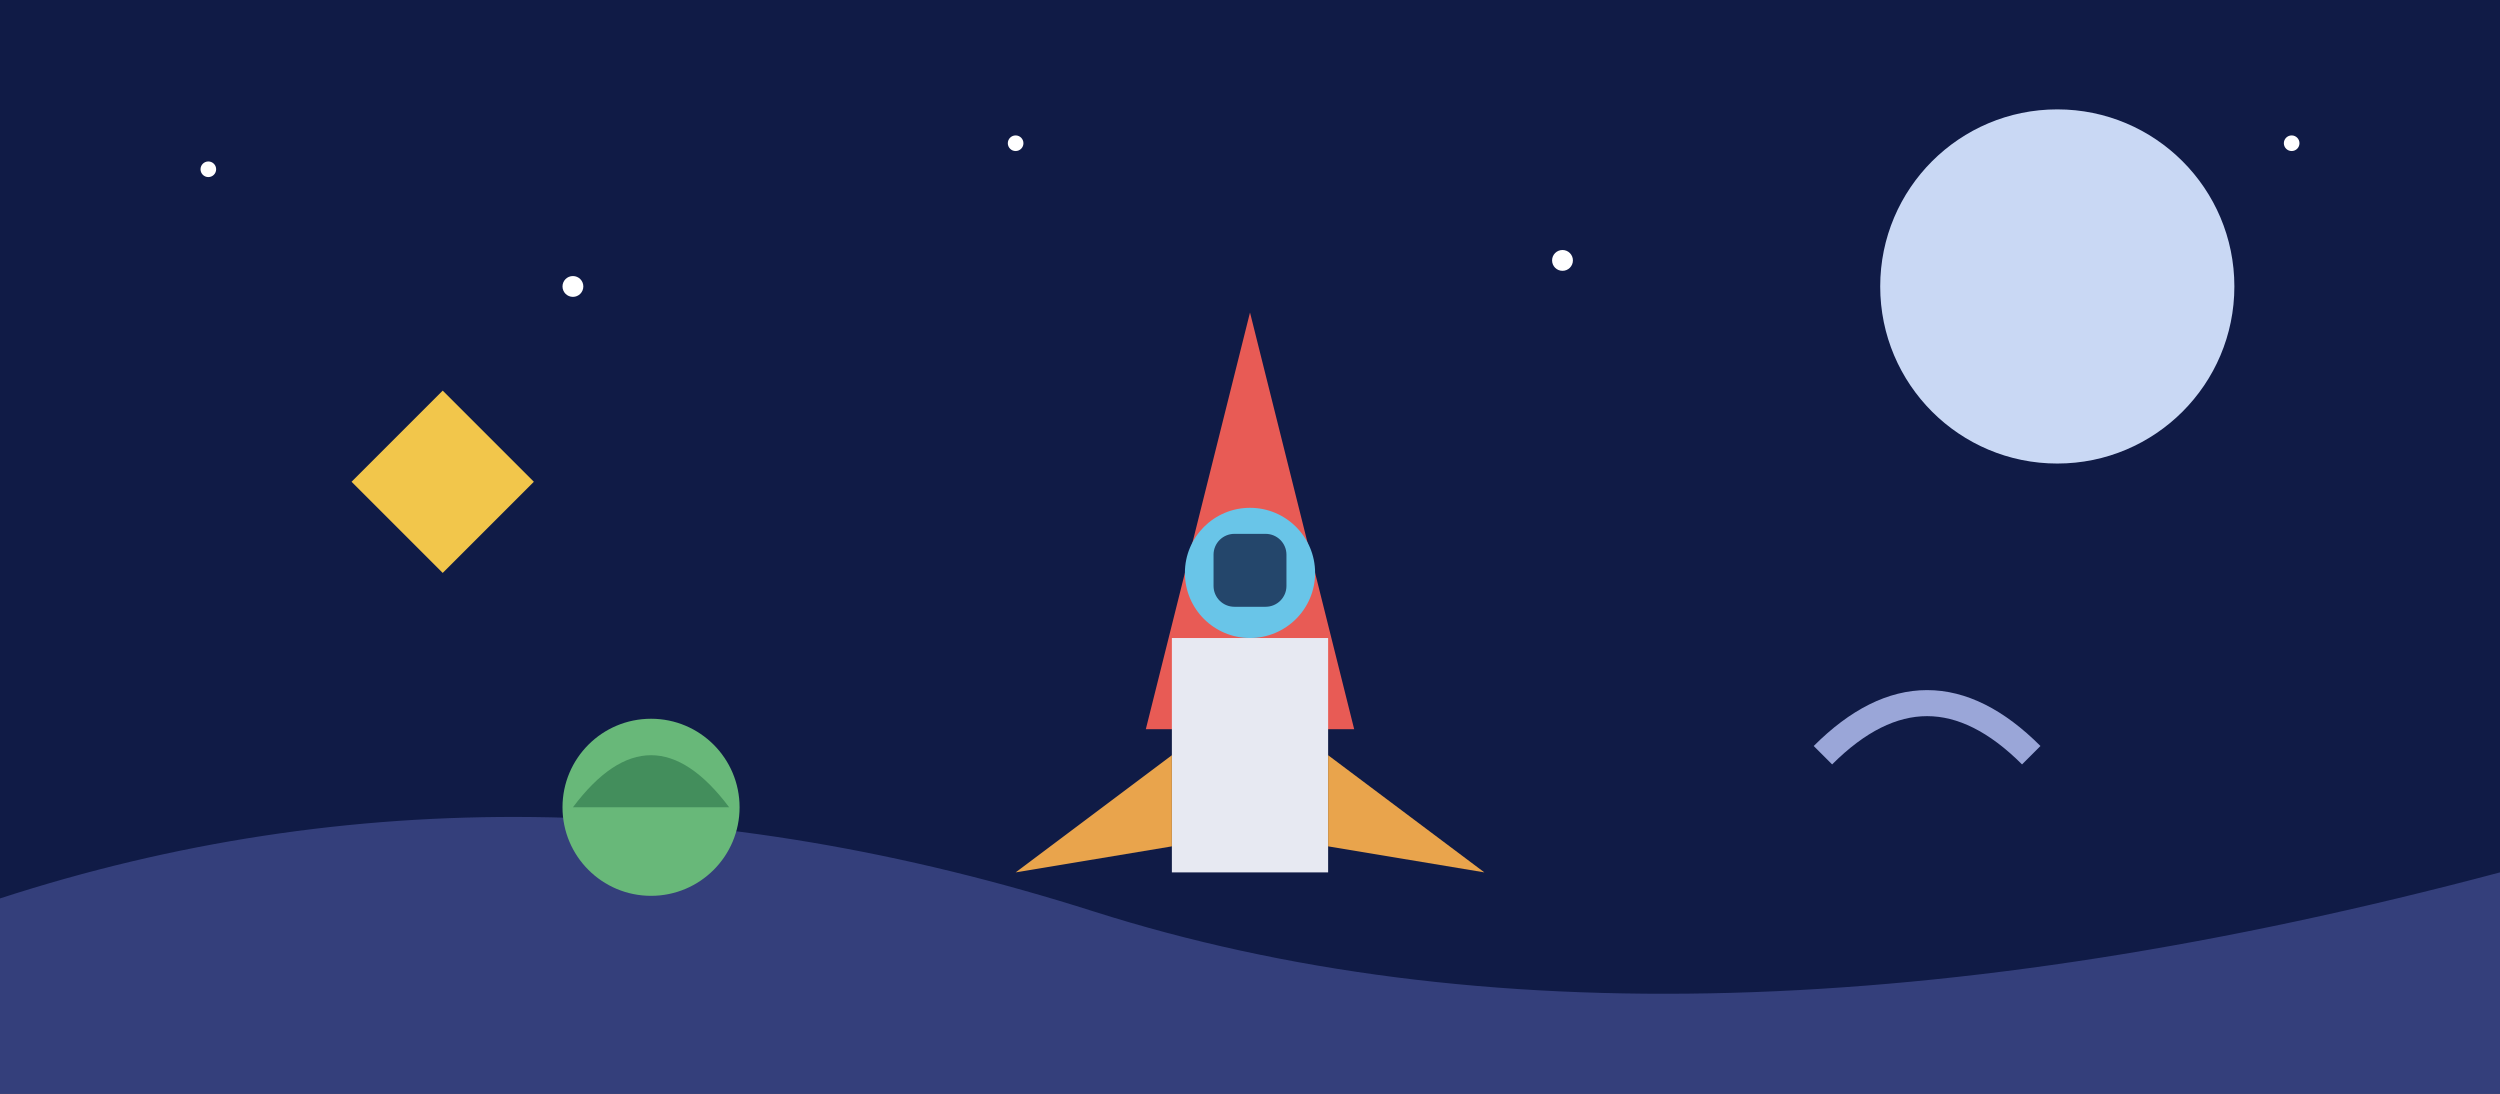
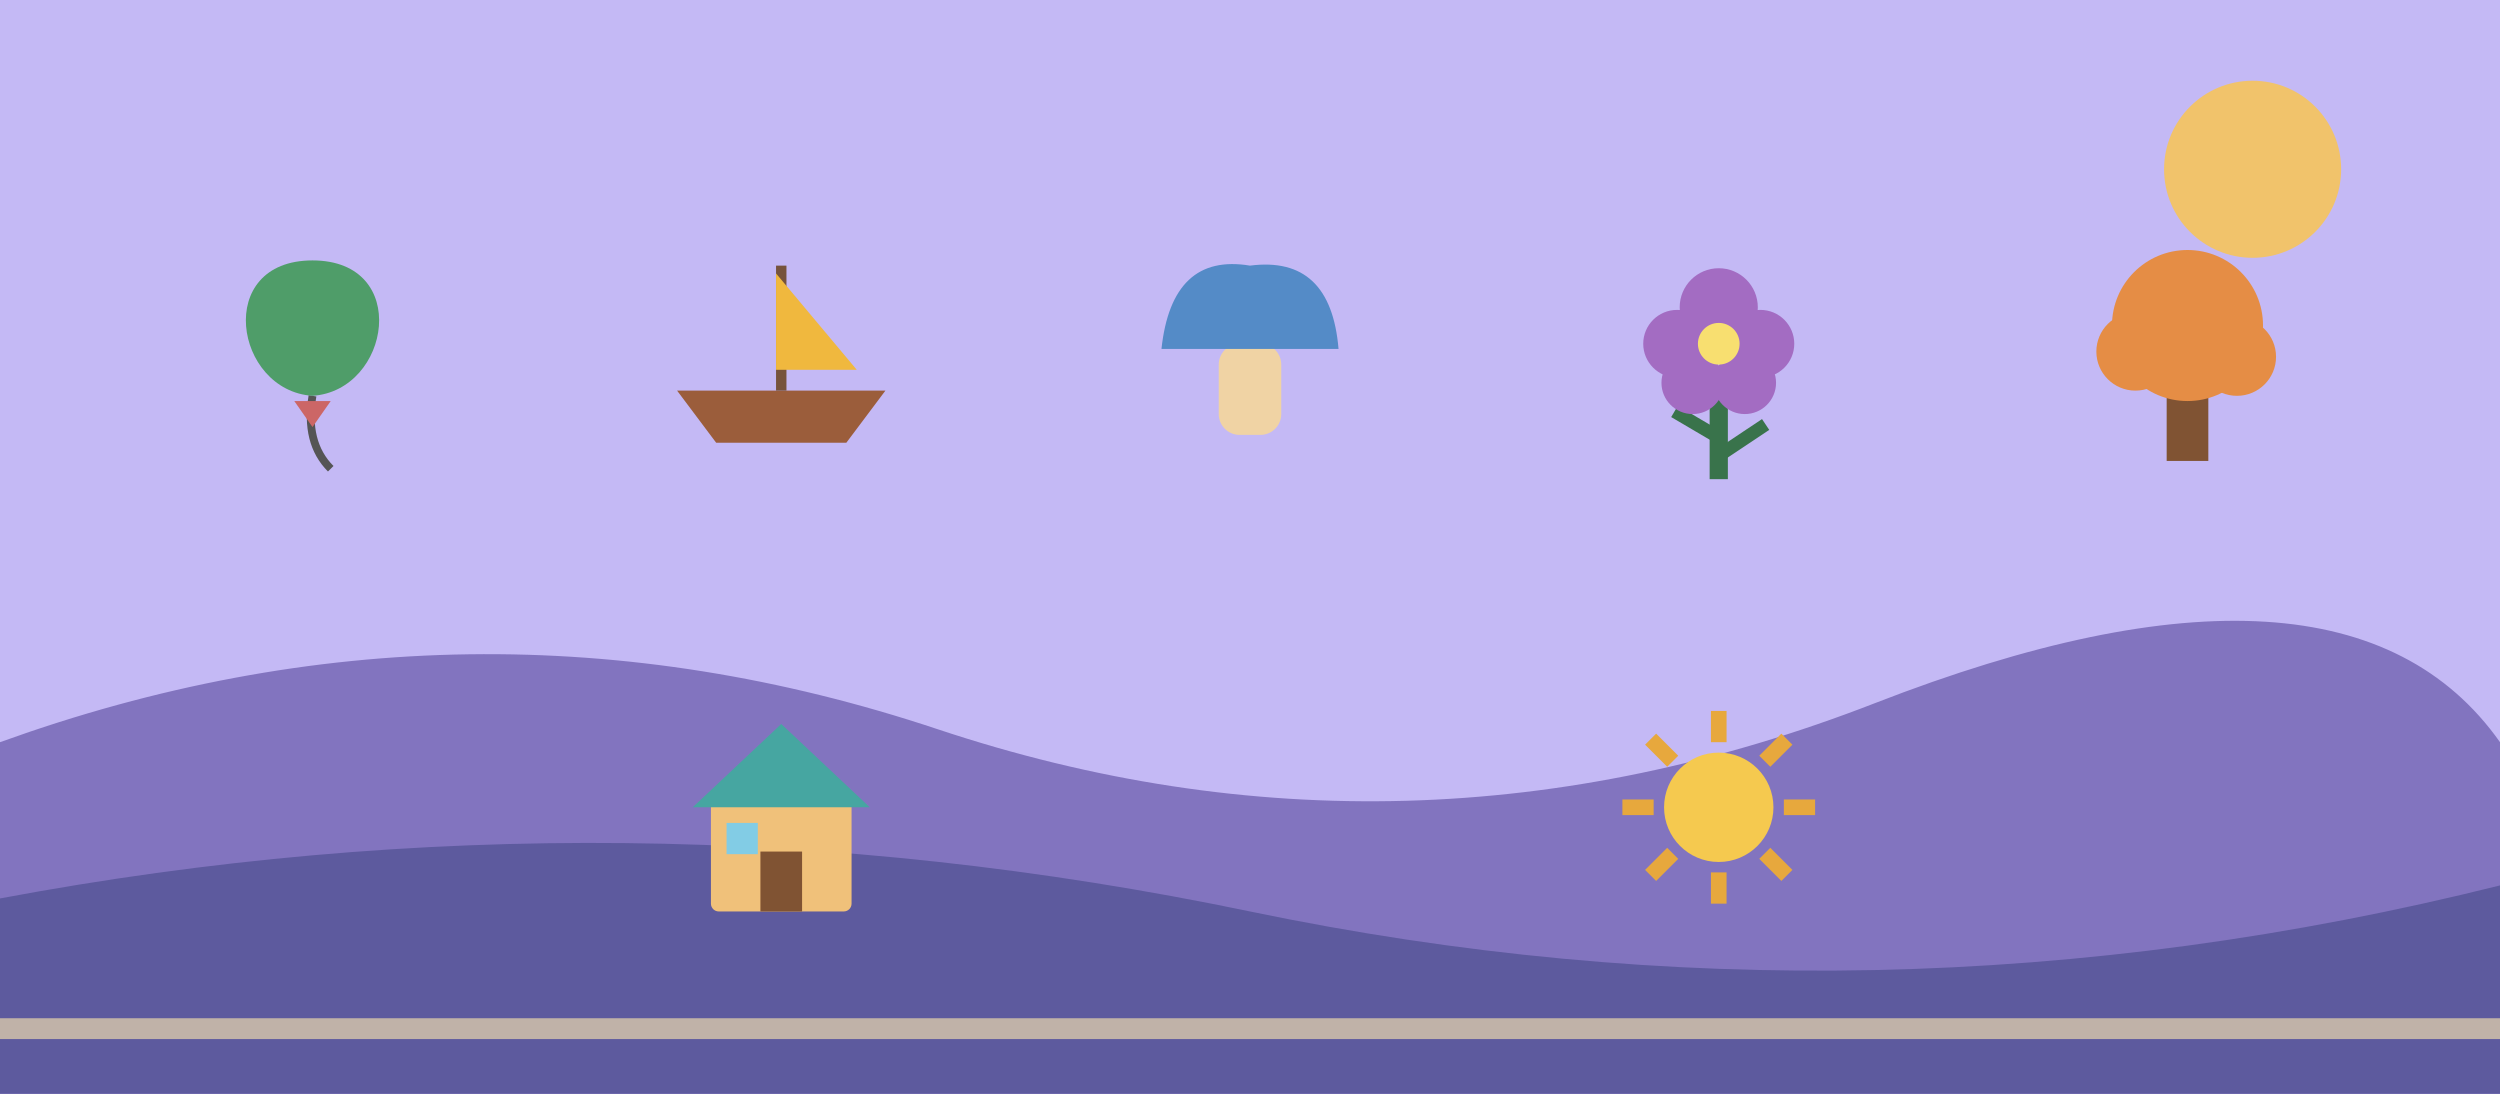
<svg xmlns="http://www.w3.org/2000/svg" width="960" height="420" viewBox="0 0 960 420">
-   <rect width="960" height="420" fill="#101b46" />
-   <g fill="#fff">
-     <circle cx="80" cy="65" r="3" />
-     <circle cx="220" cy="110" r="4" />
-     <circle cx="390" cy="55" r="3" />
-     <circle cx="600" cy="100" r="4" />
-     <circle cx="880" cy="55" r="3" />
-     <circle cx="750" cy="160" r="3" />
+   <rect width="960" height="420" fill="#c4b9f5" />
+   <circle cx="865" cy="65" r="34" fill="#f1c36b" />
+   <path d="M0 285 Q180 220 360 280T720 270T960 285V420H0Z" fill="#8274bf" />
+   <path d="M0 345 Q240 300 480 350T960 340V420H0Z" fill="#5d5a9e" />
+   <g>
+     <path d="M120 152q-3 18 7 28" stroke="#555" stroke-width="3" fill="none" />
+     <path d="M120 100C82 100 90 150 120 152C150 150 158 100 120 100" fill="#4f9d69" />
+     <path d="M113 154l7 10 7-10" fill="#c66" />
  </g>
-   <circle cx="790" cy="110" r="68" fill="#c9d8f4" />
-   <path d="M0 345 Q200 280 420 350 T960 335 V420 H0Z" fill="#343f7b" />
-   <path d="M440 280 L480 120 L520 280Z" fill="#e85b55" />
-   <rect x="450" y="245" width="60" height="90" fill="#e7e9f2" />
-   <path d="M450 290 L390 335 L450 325 M510 290 L570 335 L510 325" fill="#e9a44c" />
-   <circle cx="480" cy="220" r="25" fill="#69c5e8" />
-   <rect x="466" y="205" width="28" height="28" rx="8" fill="#24466b" />
-   <path d="M170 150 L205 185 L170 220 L135 185Z" fill="#f2c64b" />
-   <path d="M700 290 Q740 250 780 290" stroke="#9aa6d8" stroke-width="10" fill="none" />
-   <circle cx="250" cy="310" r="34" fill="#68b879" />
-   <path d="M220 310 Q250 270 280 310" fill="#438e5c" />
+   <g>
+     <path d="M260 150h80l-15 20h-50Z" fill="#9b5d3b" />
+     <path d="M300 102v48" stroke="#76533c" stroke-width="4" />
+     <path d="M298 105L298 142L329 142Z" fill="#f0b83e" />
+   </g>
+   <g>
+     <rect x="468" y="132" width="24" height="35" rx="8" fill="#f0d3a4" />
+     <path d="M446 134Q450 97 480 102Q511 98 514 134Z" fill="#548bc7" />
+   </g>
+   <g>
+     <path d="M660 150v34" stroke="#39734b" stroke-width="7" />
+     <path d="M660 168l-17 -10m17 17l18 -12" stroke="#39734b" stroke-width="5" />
+     <g fill="#a36cc2">
+       <circle cx="660" cy="118" r="15" />
+       <circle cx="644" cy="132" r="13" />
+       <circle cx="676" cy="132" r="13" />
+       <circle cx="650" cy="147" r="12" />
+       <circle cx="670" cy="147" r="12" />
+     </g>
+     <circle cx="660" cy="132" r="8" fill="#f8df70" />
+   </g>
+   <g>
+     <rect x="832" y="135" width="16" height="42" fill="#805333" />
+     <circle cx="840" cy="125" r="29" fill="#e58d45" />
+     <circle cx="820" cy="135" r="15" fill="#e58d45" />
+     <circle cx="859" cy="137" r="15" fill="#e58d45" />
+   </g>
+   <g>
+     <rect x="273" y="307" width="54" height="43" rx="3" fill="#f0c17a" />
+     <path d="M266 310L300 278L334 310Z" fill="#46a6a1" />
+     <rect x="292" y="327" width="16" height="23" fill="#805333" />
+     <rect x="279" y="316" width="12" height="12" fill="#82cce5" />
+   </g>
+   <g>
+     <g stroke="#e7a83d" stroke-width="6">
+       <path d="M685 310L697 310" />
+       <path d="M677.678 327.678L686.163 336.163" />
+       <path d="M660 335L660 347" />
+       <path d="M642.322 327.678L633.837 336.163" />
+       <path d="M635 310L623 310" />
+       <path d="M642.322 292.322L633.837 283.837" />
+       <path d="M660 285L660 273" />
+       <path d="M677.678 292.322L686.163 283.837" />
+     </g>
+     <circle cx="660" cy="310" r="21" fill="#f5c94f" />
+   </g>
+   <path d="M0 395H960" stroke="#f6e2ad" stroke-width="8" opacity=".65" />
</svg>
